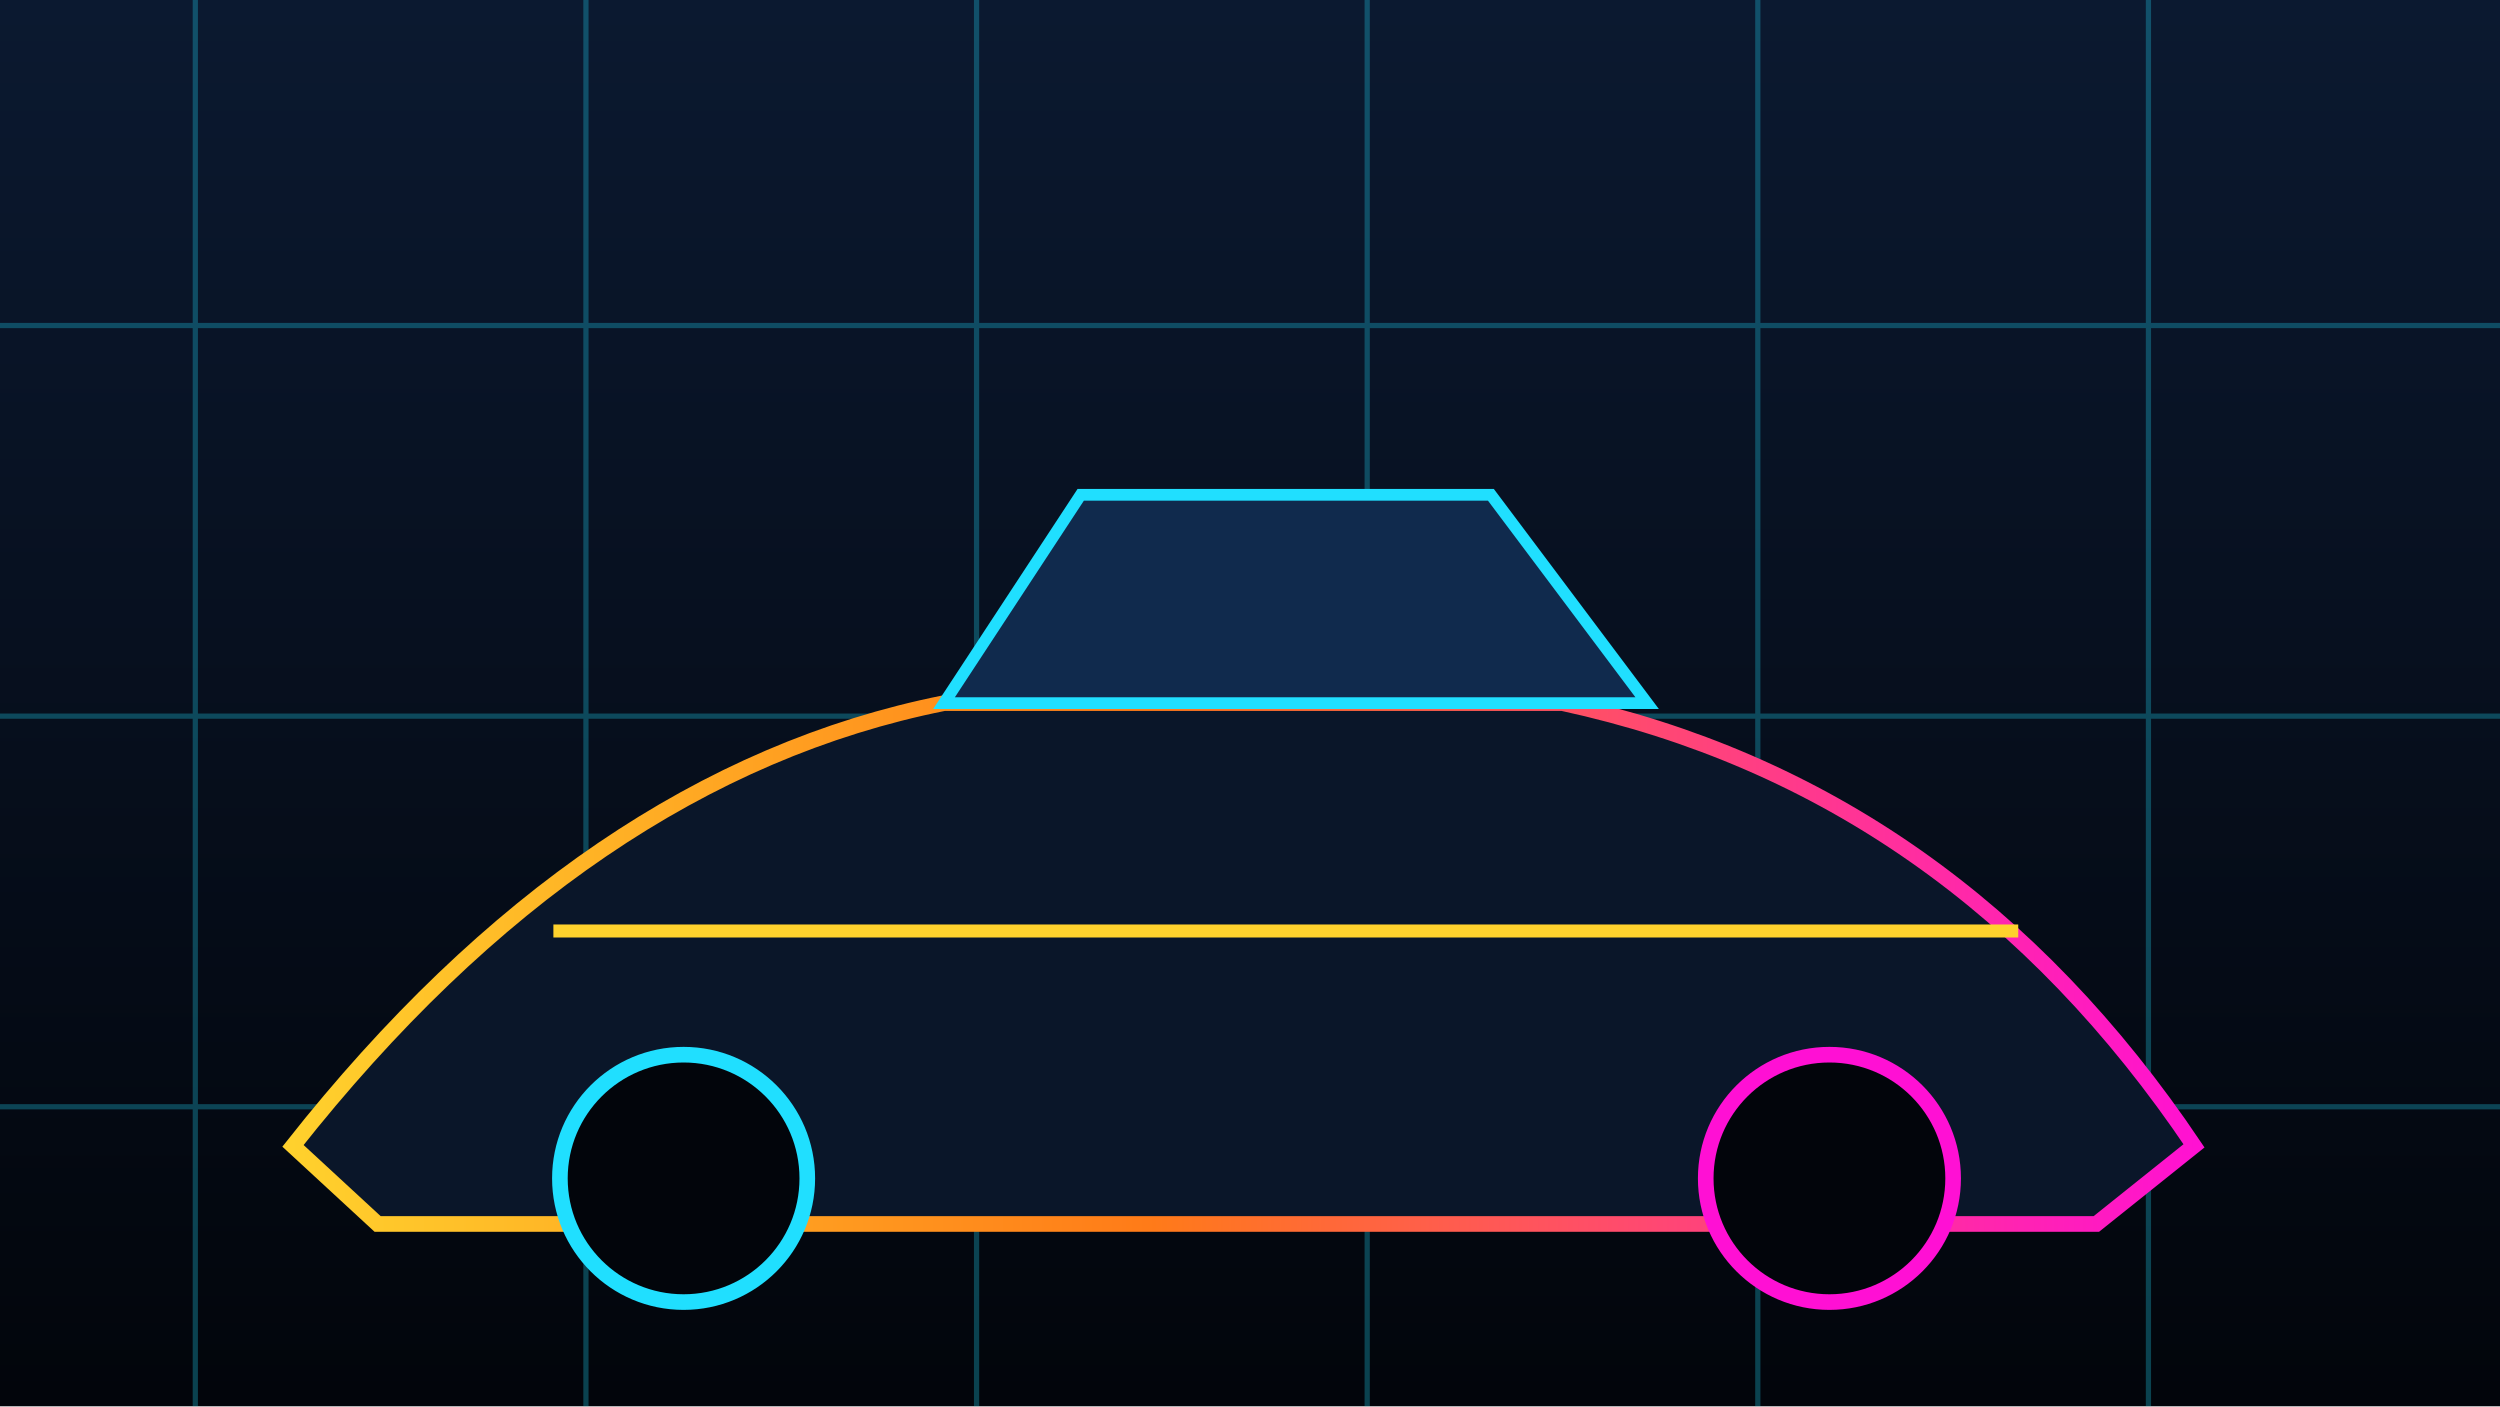
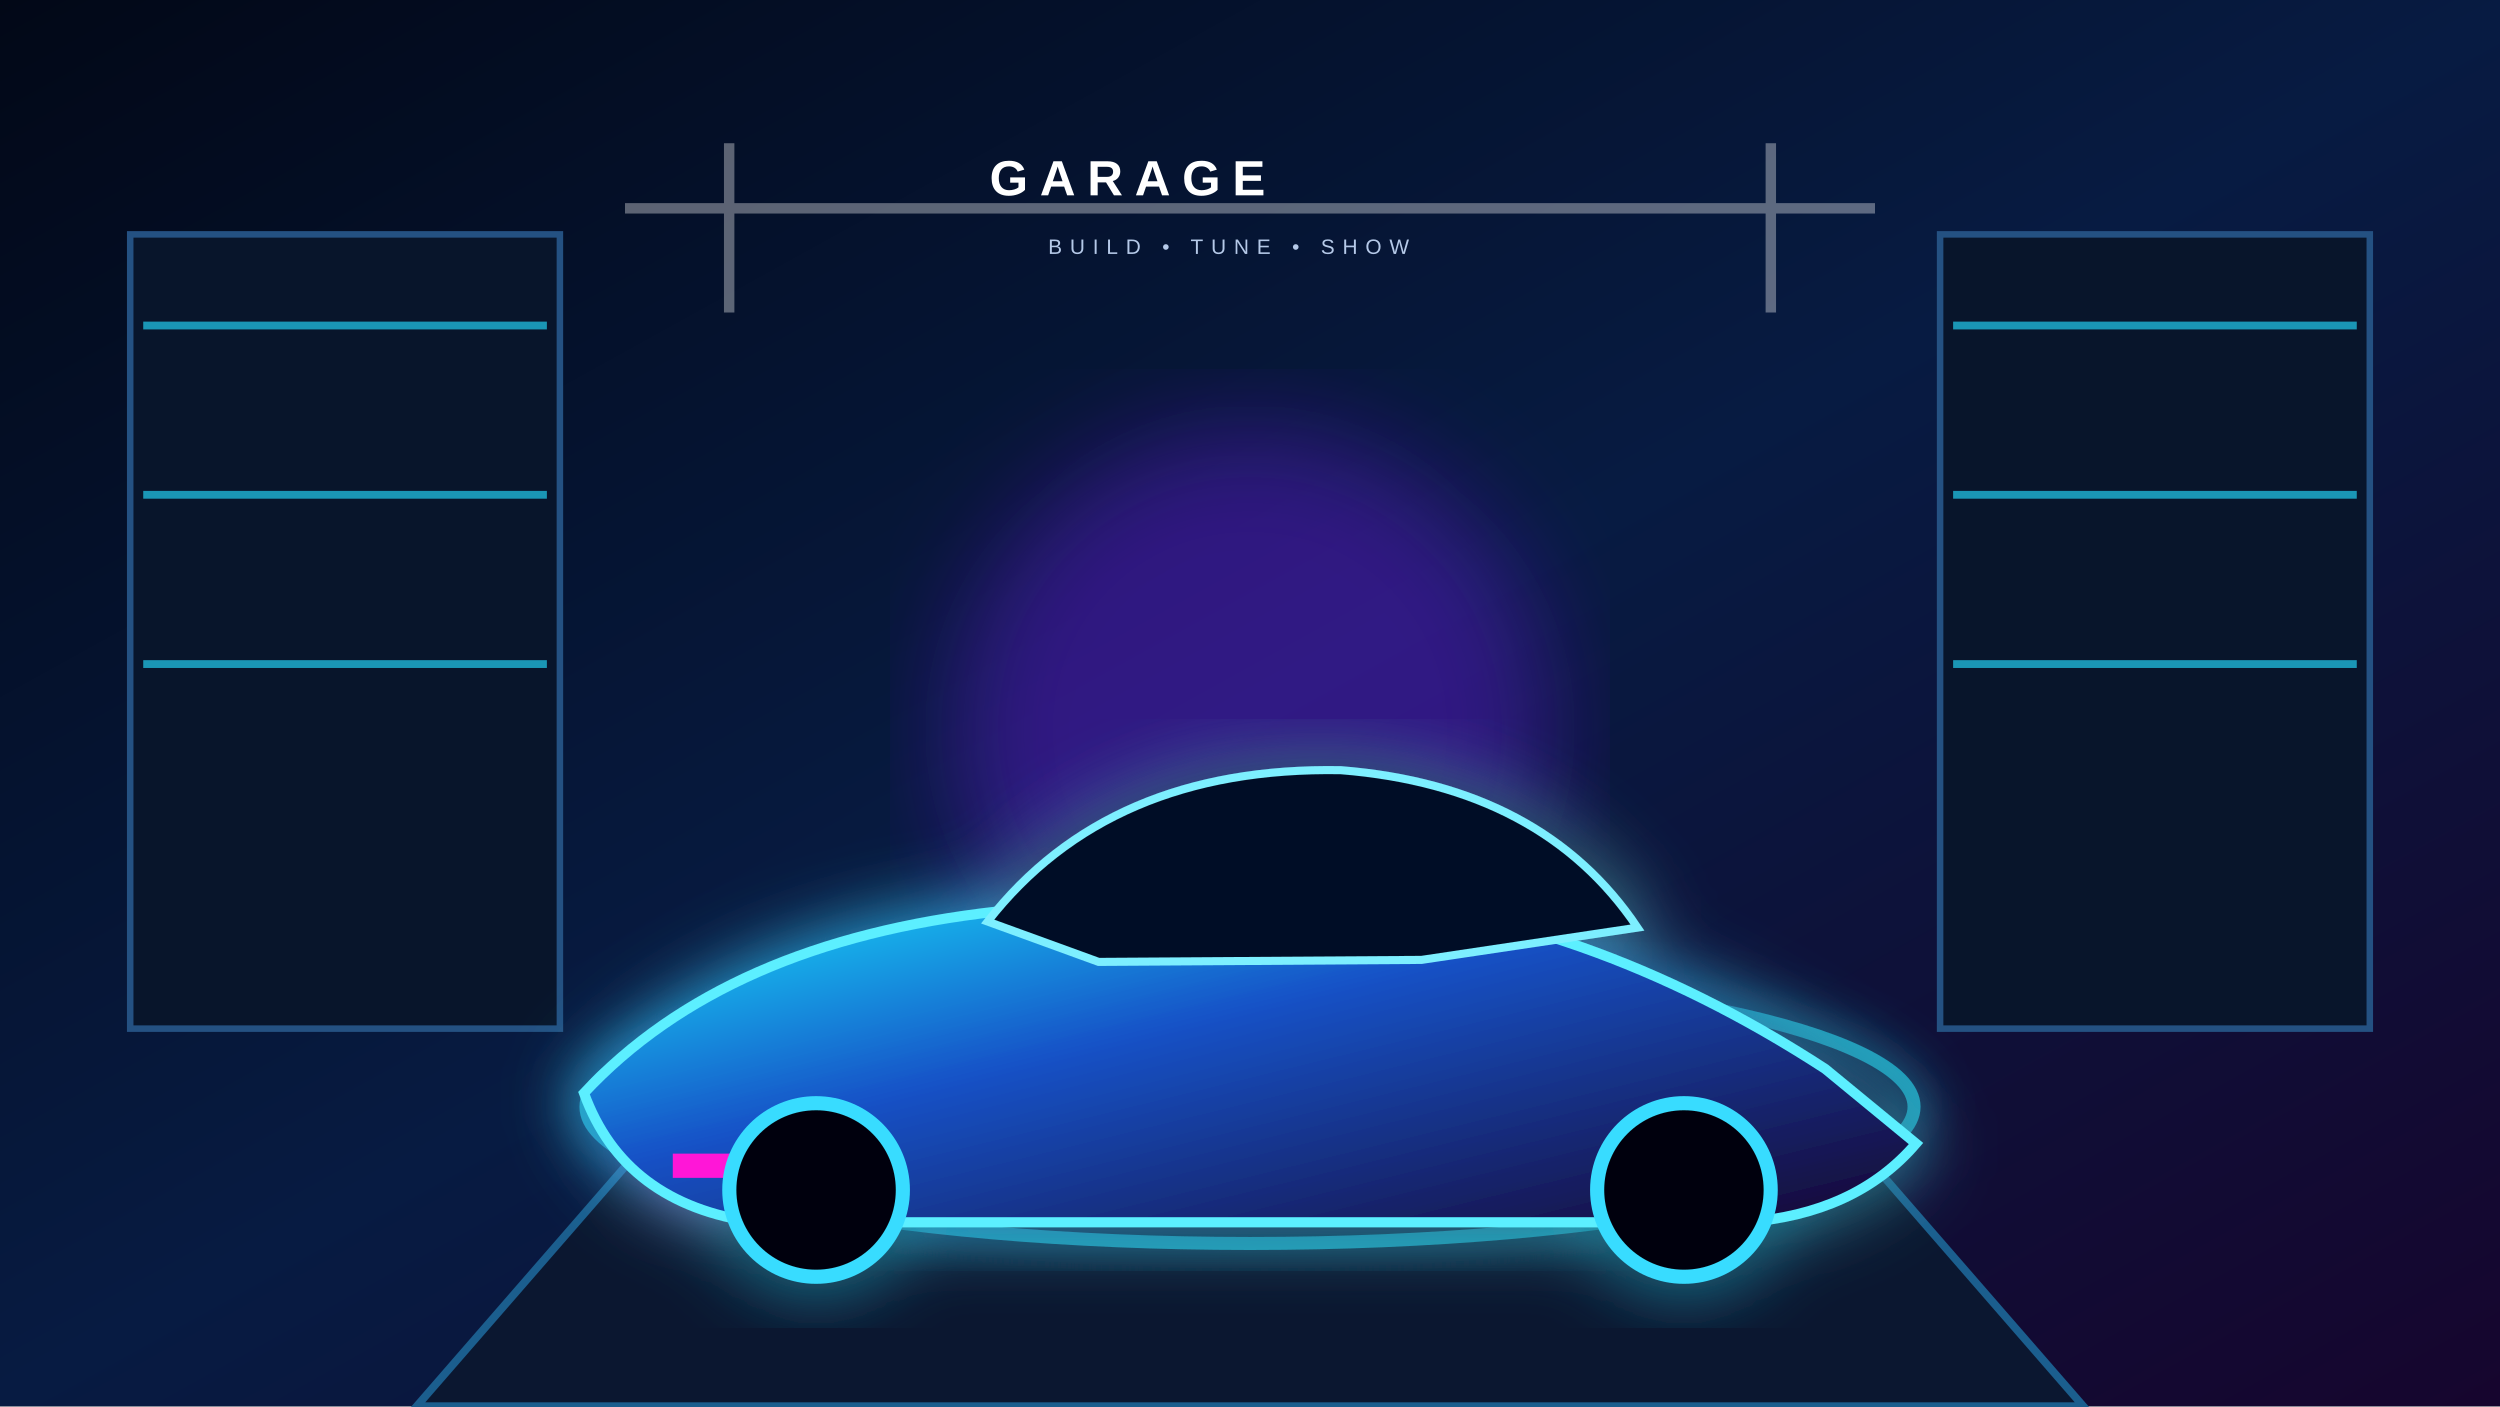
- <svg xmlns="http://www.w3.org/2000/svg" width="3840" height="2160" viewBox="0 0 3840 2160">
+ <svg xmlns="http://www.w3.org/2000/svg" width="3840" height="2160" viewBox="0 0 1920 1080">
  <defs>
-     <linearGradient id="g" x2="0" y2="1">
-       <stop stop-color="#0b1930" />
-       <stop offset="1" stop-color="#02050b" />
+     <linearGradient id="bg" x1="0" y1="0" x2="1" y2="1">
+       <stop stop-color="#020817" />
+       <stop offset=".5" stop-color="#071b42" />
+       <stop offset="1" stop-color="#16052e" />
    </linearGradient>
-     <linearGradient id="c">
-       <stop stop-color="#ffd22d" />
-       <stop offset=".45" stop-color="#ff7b18" />
-       <stop offset="1" stop-color="#ff10d4" />
+     <linearGradient id="road" x1="0" y1="0" x2="1" y2="0">
+       <stop stop-color="#101b33" />
+       <stop offset=".5" stop-color="#040711" />
+       <stop offset="1" stop-color="#16112a" />
    </linearGradient>
+     <linearGradient id="car" x1="0" y1="0" x2="1" y2="1">
+       <stop stop-color="#1ce9ff" />
+       <stop offset=".42" stop-color="#1552c7" />
+       <stop offset="1" stop-color="#16052f" />
+     </linearGradient>
+     <linearGradient id="pink" x1="0" y1="0" x2="1" y2="1">
+       <stop stop-color="#ff16d7" />
+       <stop offset="1" stop-color="#7625ff" />
+     </linearGradient>
+     <filter id="glow">
+       <feGaussianBlur stdDeviation="18" result="b" />
+       <feMerge>
+         <feMergeNode in="b" />
+         <feMergeNode in="SourceGraphic" />
+       </feMerge>
+     </filter>
+     <filter id="soft">
+       <feGaussianBlur stdDeviation="40" />
+     </filter>
+     <pattern id="grid" width="90" height="90" patternUnits="userSpaceOnUse">
+       <path d="M90 0H0V90" fill="none" stroke="#1aa5e622" stroke-width="2" />
+     </pattern>
  </defs>
-   <rect width="3840" height="2160" fill="url(#g)" />
-   <g opacity=".28" stroke="#20dfff" stroke-width="8">
-     <path d="M300 0V2160M900 0V2160M1500 0V2160M2100 0V2160M2700 0V2160M3300 0V2160" />
-     <path d="M0 500H3840M0 1100H3840M0 1700H3840" />
+   <rect width="1920" height="1080" fill="#020711" />
+   <rect width="1920" height="1080" fill="url(#bg)" />
+   <g fill="#08152b" stroke="#245182" stroke-width="5">
+     <rect x="100" y="180" width="330" height="610" />
+     <rect x="1490" y="180" width="330" height="610" />
  </g>
-   <path d="M450 1760Q900 1190 1450 1080H2400Q3000 1210 3370 1760L3220 1880H580Z" fill="#0a1629" stroke="url(#c)" stroke-width="24" />
-   <path d="M1450 1080L1660 760H2290L2530 1080Z" fill="#102a4d" stroke="#20dfff" stroke-width="18" />
-   <path d="M850 1430H3100" stroke="#ffd22d" stroke-width="20" />
-   <circle cx="1050" cy="1810" r="190" fill="#02050b" stroke="#20dfff" stroke-width="24" />
-   <circle cx="2810" cy="1810" r="190" fill="#02050b" stroke="#ff10d4" stroke-width="24" />
+   <g stroke="#24dcff" stroke-width="6" opacity=".65">
+     <path d="M110 250H420M110 380H420M110 510H420M1500 250H1810M1500 380H1810M1500 510H1810" />
+   </g>
+   <path d="M520 850Q960 650 1400 850L1600 1080H320Z" fill="#0b1730" stroke="#1b5e8e" stroke-width="6" />
+   <ellipse cx="960" cy="850" rx="510" ry="105" fill="none" stroke="#28e8ff" stroke-width="10" opacity=".65" filter="url(#glow)" />
+   <g filter="url(#soft)" opacity=".35">
+     <circle cx="960" cy="560" r="230" fill="#7b16ff" />
+   </g>
+   <g transform="translate(960 700) rotate(0) scale(1.55)" filter="url(#glow)">
+     <path d="M-330 90Q-260 15-125 0L40-8Q165 0 285 78L330 115Q300 150 245 154H-245Q-310 145-330 90Z" fill="url(#car)" stroke="#5cefff" stroke-width="5" />
+     <path d="M-130 5Q-70-72 45-70Q145-62 192 8L85 24-75 25Z" fill="#061128" stroke="#7defff" stroke-width="4" />
+     <path d="M-286 126H-215M185 125H255" stroke="#ff18d7" stroke-width="12" />
+     <circle cx="-215" cy="138" r="43" fill="#03060e" stroke="#38dcff" stroke-width="7" />
+     <circle cx="215" cy="138" r="43" fill="#03060e" stroke="#38dcff" stroke-width="7" />
+   </g>
+   <path d="M480 160H1440M560 110V240M1360 110V240" stroke="#fff" stroke-width="8" opacity=".35" />
+   <text x="760" y="150" fill="#fff" font-family="Arial" font-size="38" font-weight="700" letter-spacing="9">GARAGE</text>
+   <text x="805" y="195" fill="#b5c9e8" font-family="Arial" font-size="16" letter-spacing="6">BUILD • TUNE • SHOW</text>
</svg>
